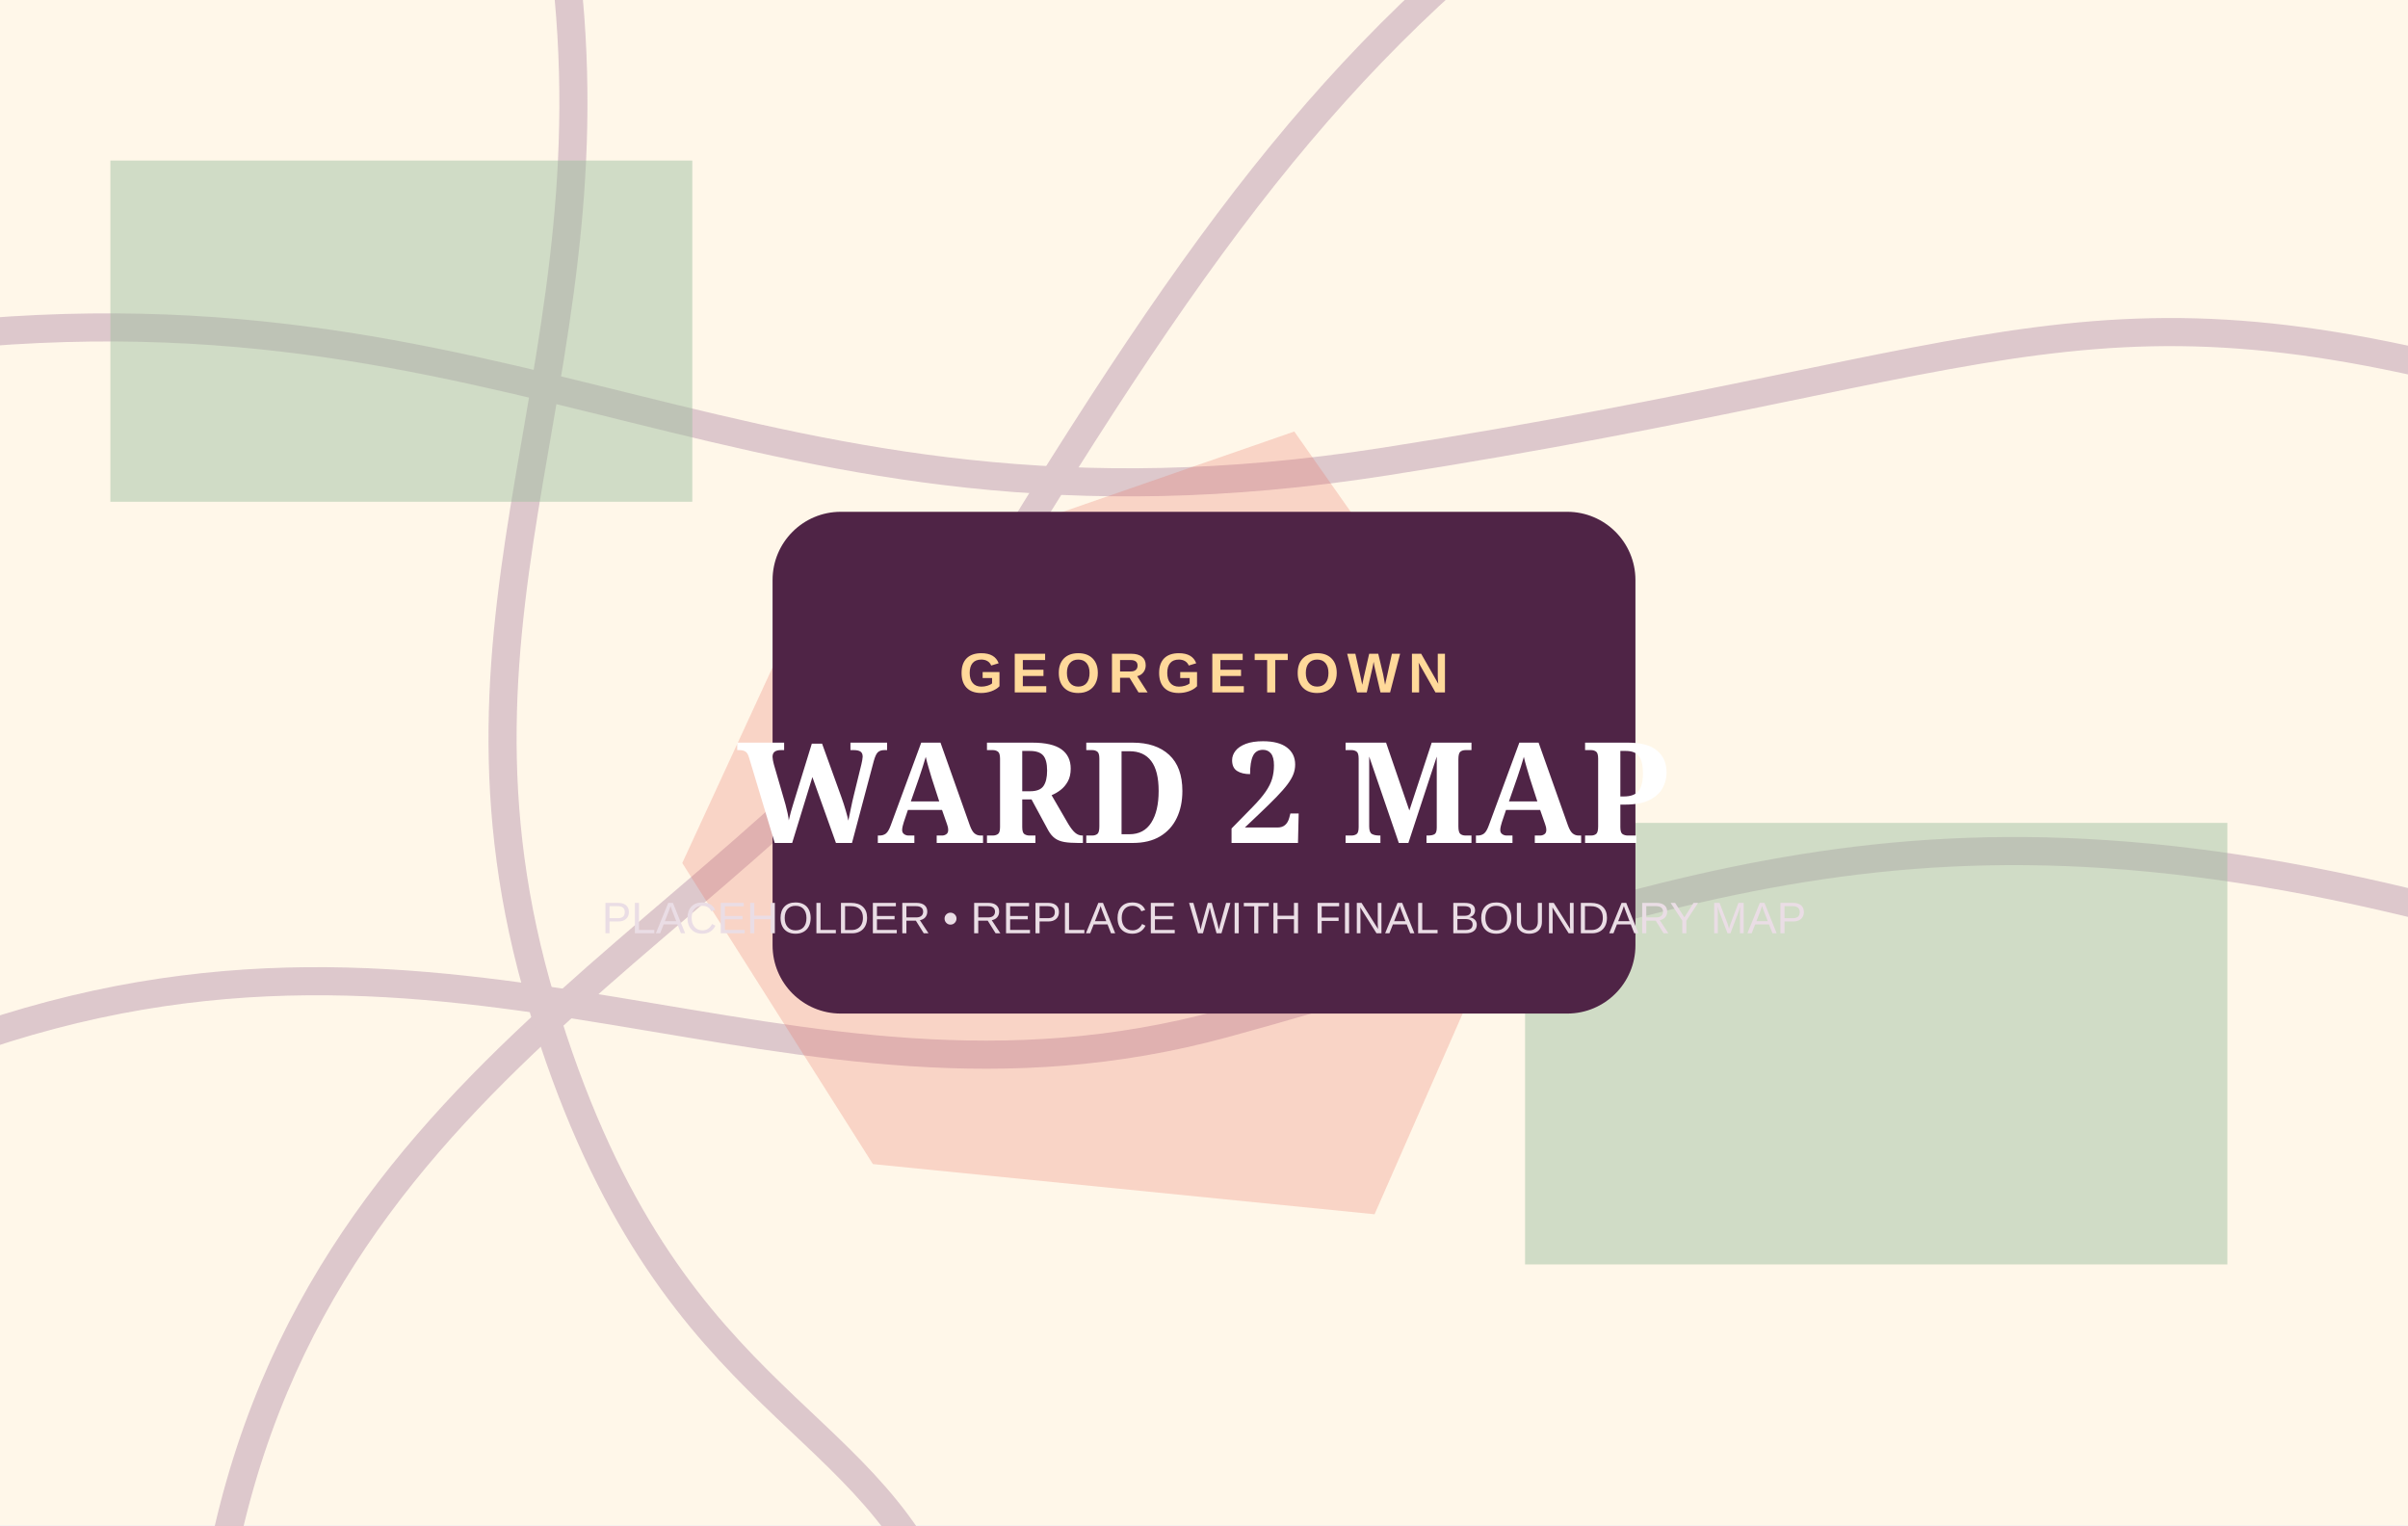
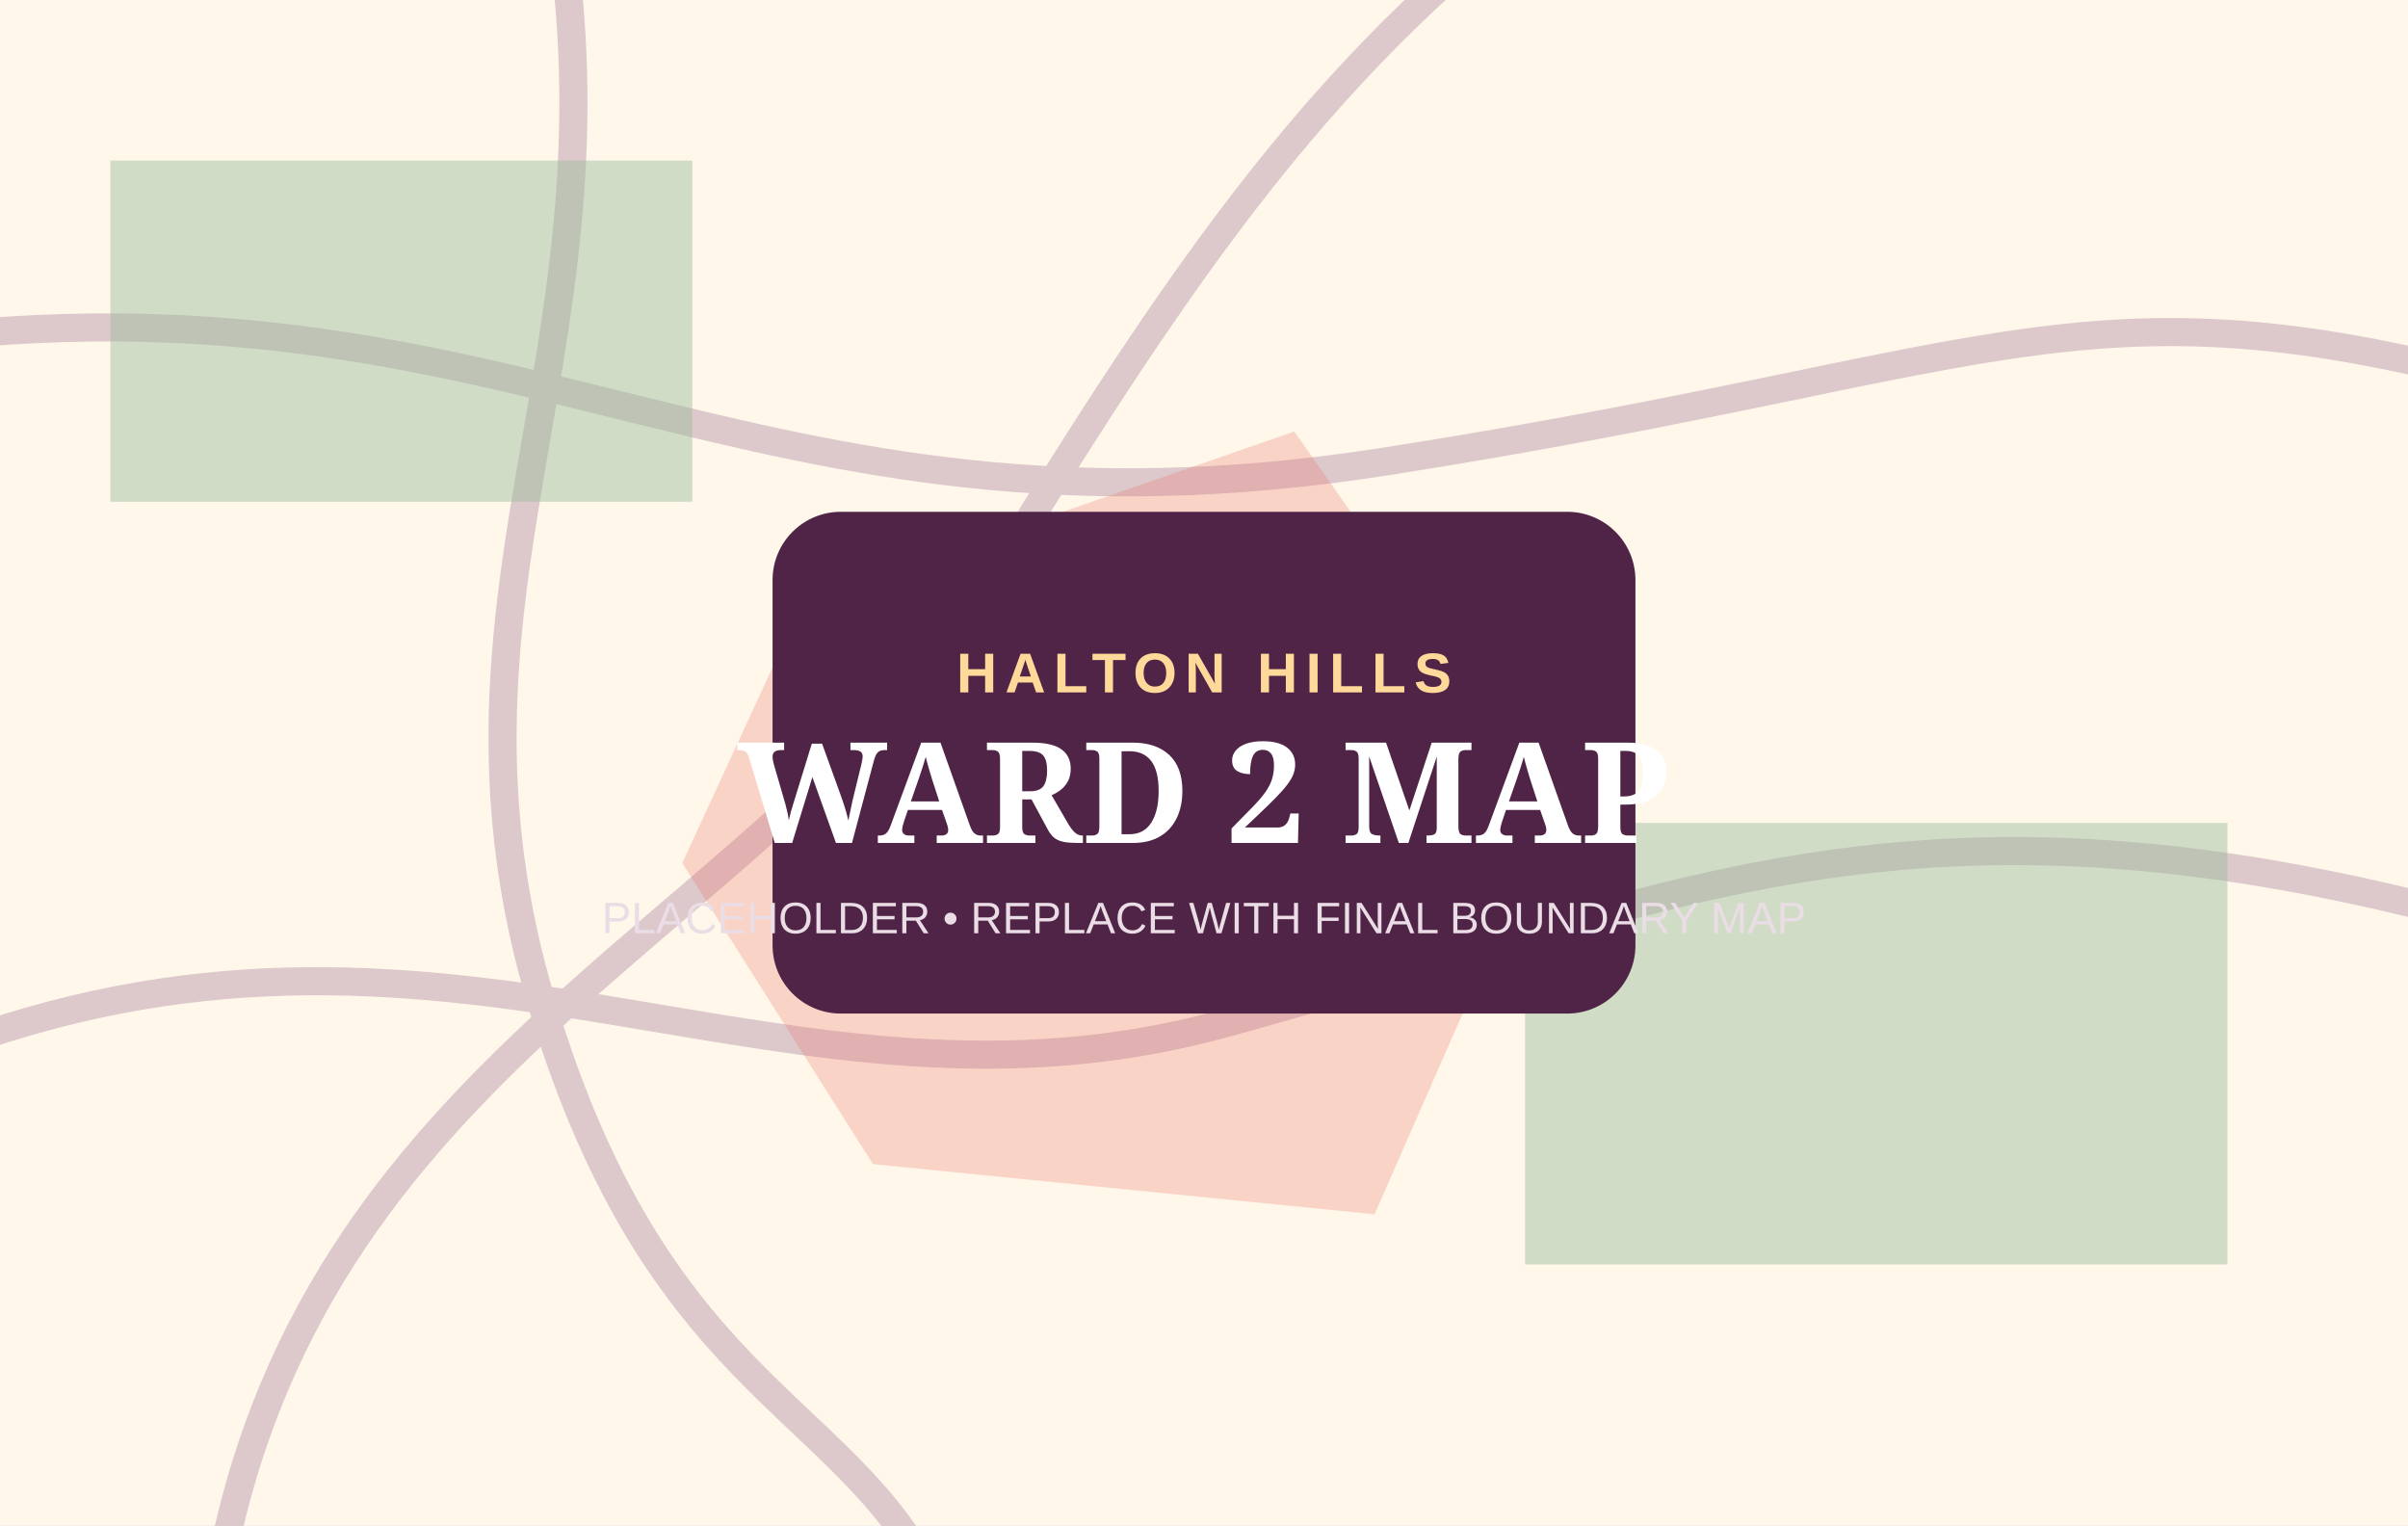
<svg xmlns="http://www.w3.org/2000/svg" viewBox="0 0 1200 760">
  <rect width="1200" height="760" fill="#fff7e9" />
  <g stroke="#d7bfc7" stroke-width="14" fill="none" opacity=".85">
    <path d="M-50 170 C260 130 370 280 690 230 S1040 130 1280 200" />
    <path d="M110 780 C160 520 390 460 500 280 S680 10 810-80" />
    <path d="M-20 520 C230 430 390 570 610 510 S950 380 1240 460" />
    <path d="M280 -30 C310 180 210 300 270 500 S430 700 470 800" />
  </g>
  <g fill="#9dbf9e" opacity=".48">
    <path d="M55 80h290v170H55z" />
    <path d="M760 410h350v220H760z" />
  </g>
  <g fill="#e66c5c" opacity=".25">
    <path d="M400 300l245-85 130 185-90 205-250-25-95-150z" />
  </g>
  <rect x="385" y="255" width="430" height="250" rx="34" fill="#4f2446" />
-   <text x="600" y="345" text-anchor="middle" fill="#ffd99a" font-family="Arial,sans-serif" font-size="28" font-weight="700" letter-spacing="4">GEORGETOWN</text>
+   <text x="600" y="345" text-anchor="middle" fill="#ffd99a" font-family="Arial,sans-serif" font-size="28" font-weight="700" letter-spacing="4">HALTON HILLS</text>
  <text x="600" y="420" text-anchor="middle" fill="white" font-family="Georgia,serif" font-size="70" font-weight="700">WARD 2 MAP</text>
  <text x="600" y="465" text-anchor="middle" fill="#eadde5" font-family="Arial,sans-serif" font-size="22">PLACEHOLDER • REPLACE WITH FINAL BOUNDARY MAP</text>
</svg>
